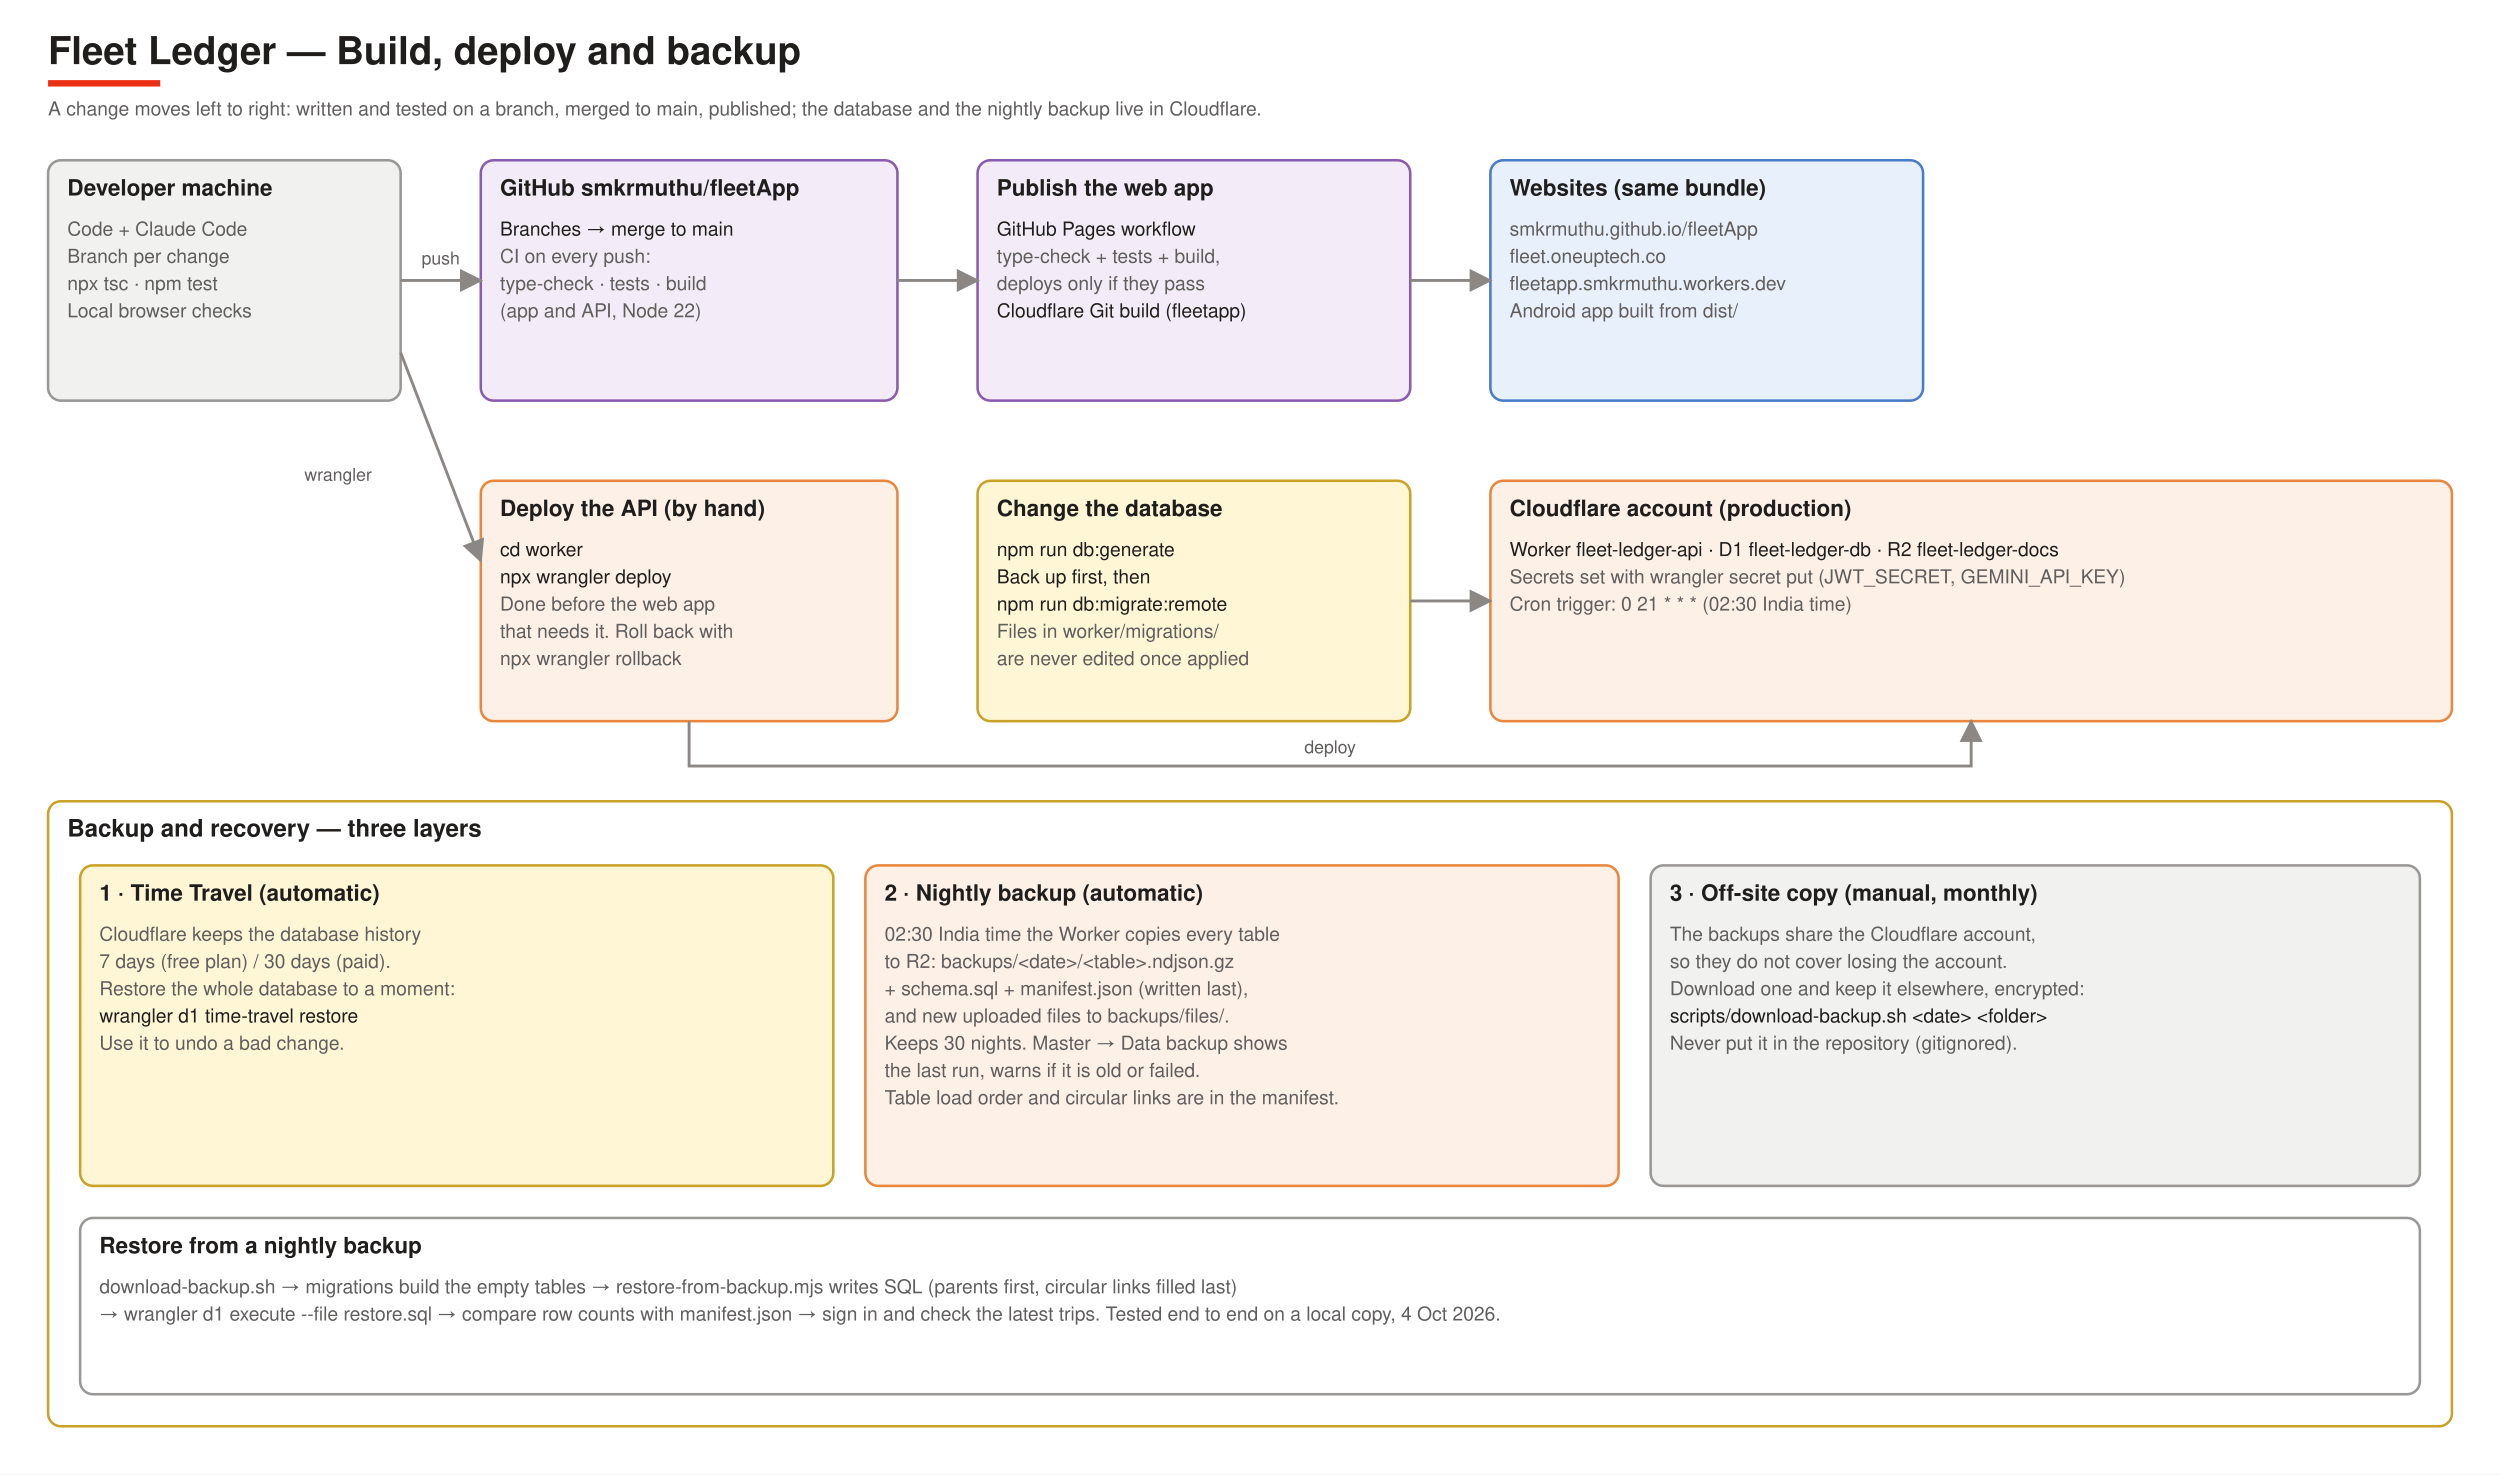
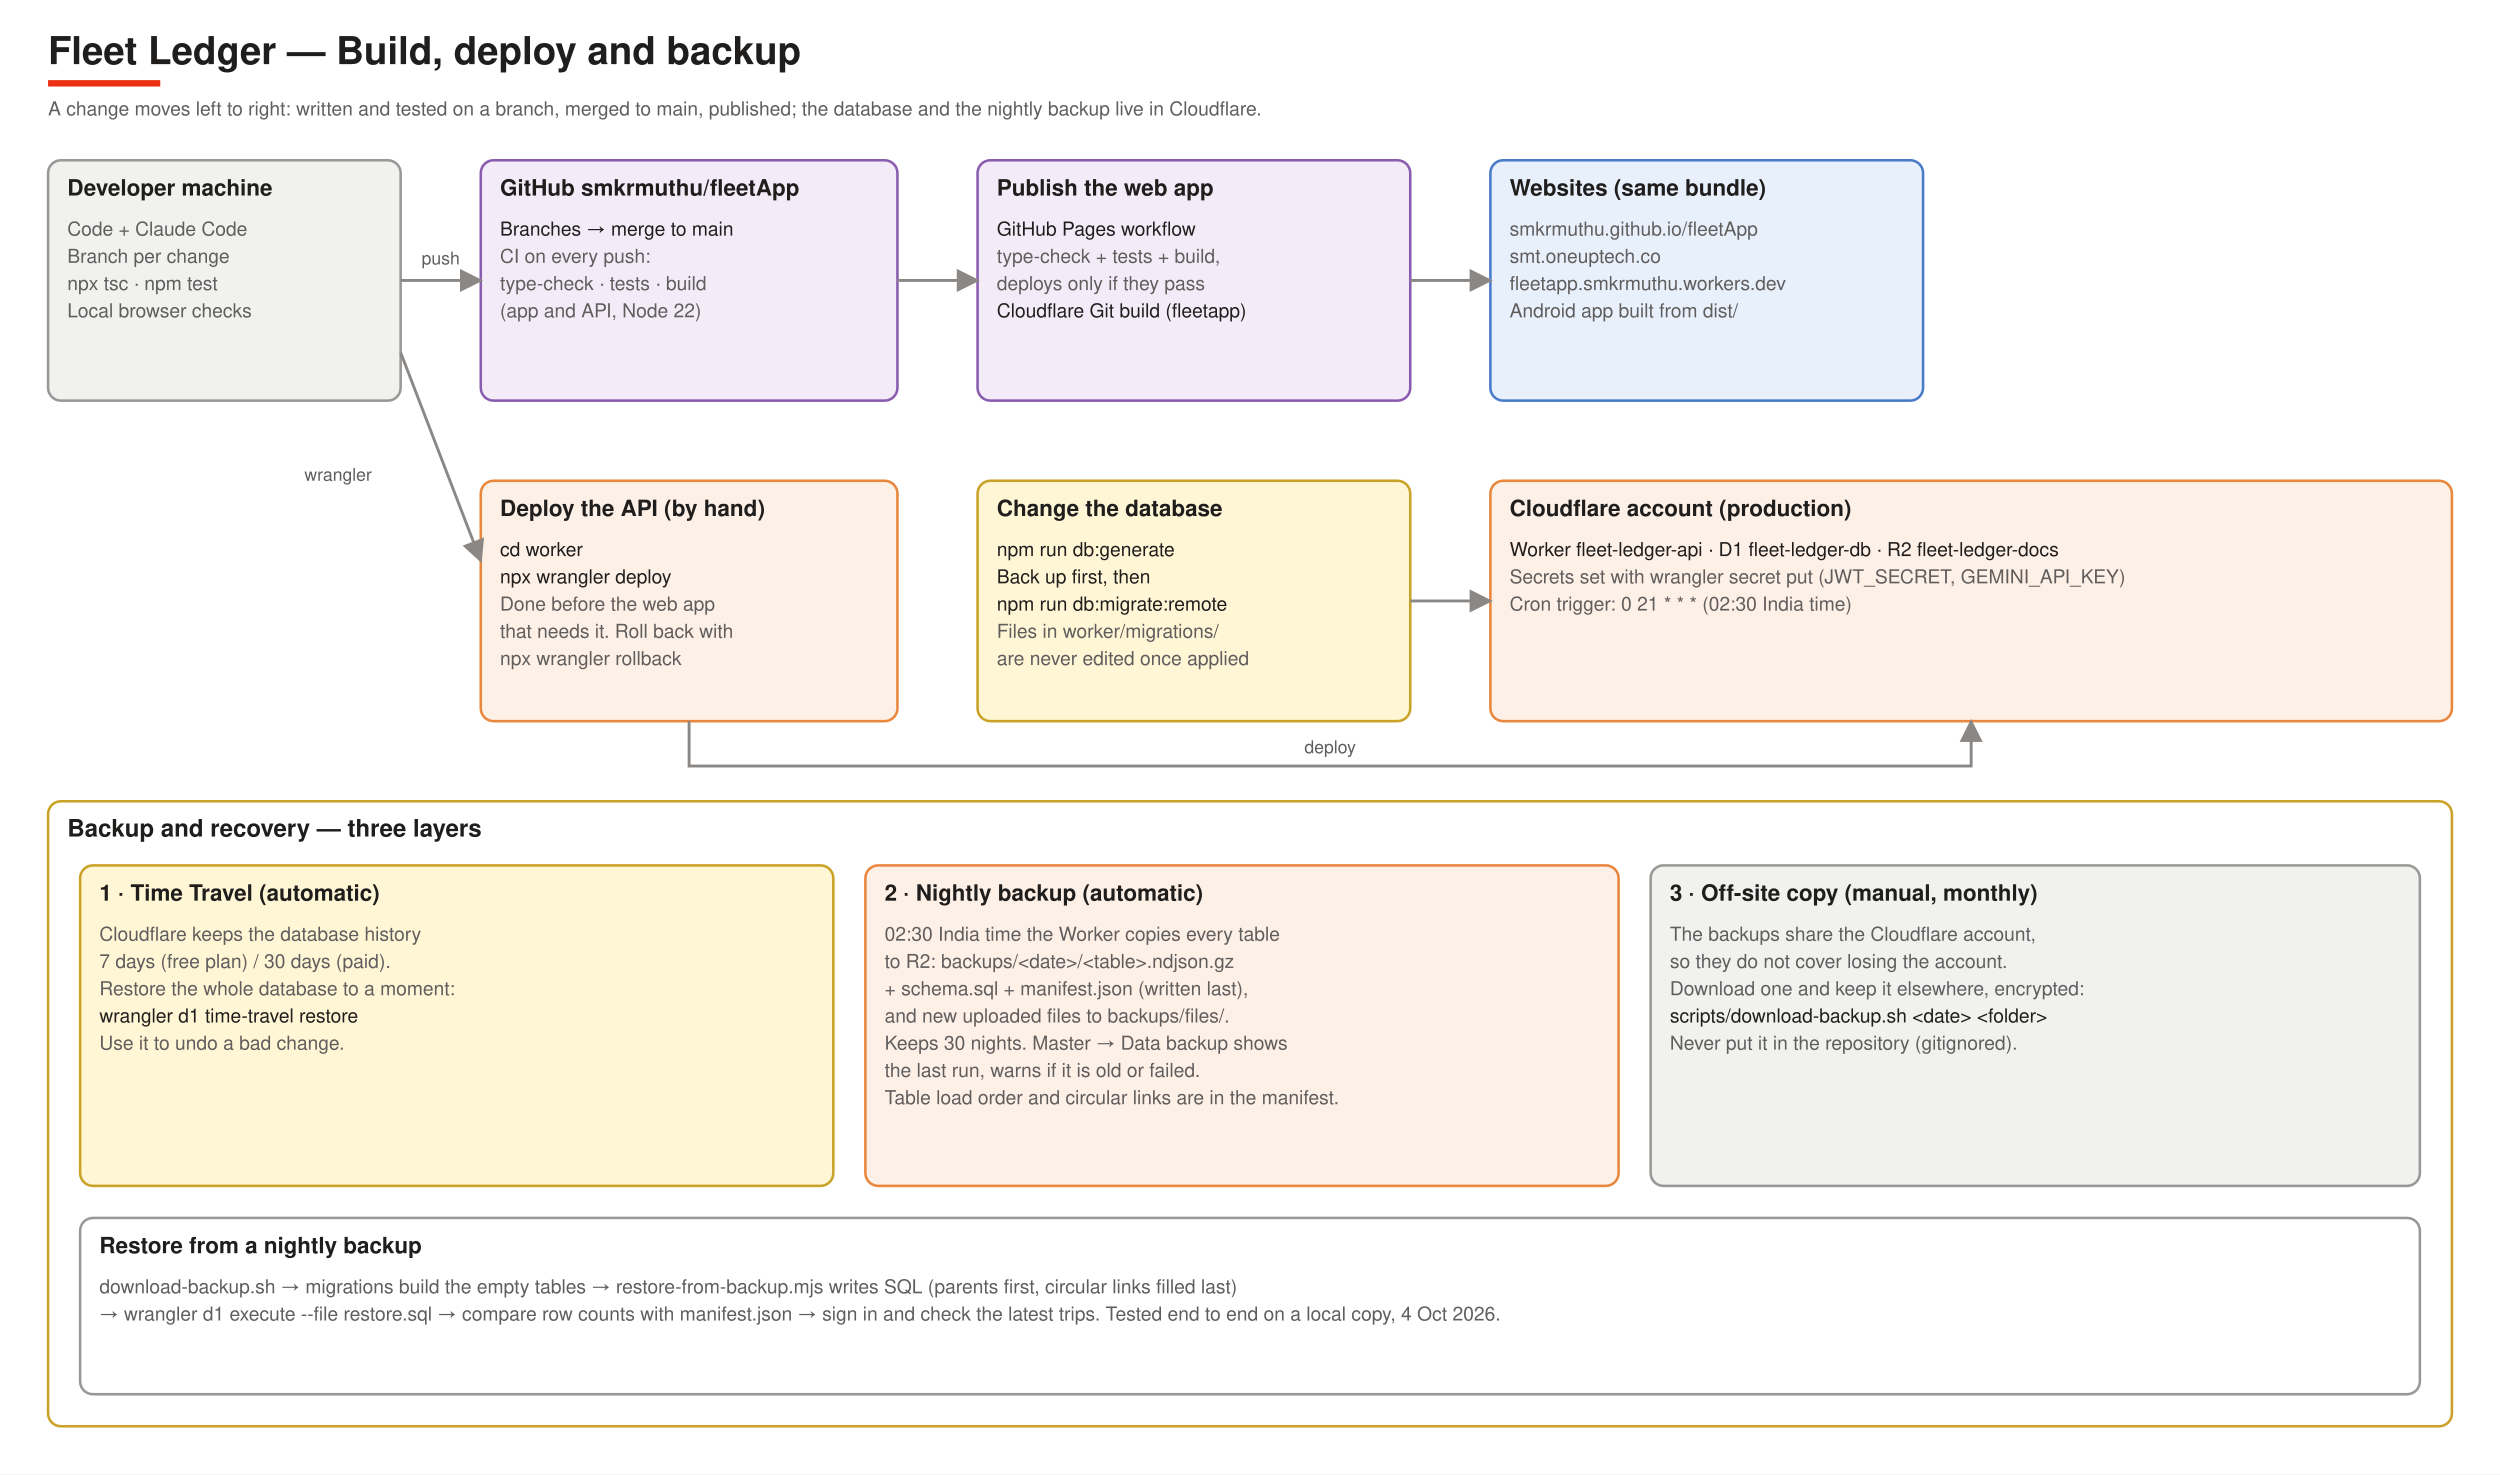
<svg xmlns="http://www.w3.org/2000/svg" width="1560" height="920" viewBox="0 0 1560 920" font-family="Helvetica, Arial, sans-serif">
  <defs>
    <marker id="a" viewBox="0 0 10 10" refX="9" refY="5" markerWidth="8" markerHeight="8" orient="auto-start-reverse">
      <path d="M0,0 L10,5 L0,10 z" fill="#8a8785" />
    </marker>
  </defs>
  <rect width="1560" height="920" fill="#ffffff" />
  <text x="30" y="40" font-size="24" font-weight="700" fill="#201e1d">Fleet Ledger — Build, deploy and backup</text>
  <rect x="30" y="50" width="70" height="4" fill="#EC3013" />
  <text x="30" y="72" font-size="12" fill="#605d5d" text-anchor="start">A change moves left to right: written and tested on a branch, merged to main, published; the database and the nightly backup live in Cloudflare.</text>
  <rect x="30" y="100" width="220" height="150" rx="8" fill="#f1f1f0" stroke="#9a9896" stroke-width="1.6" />
  <text x="42" y="122" font-size="14" font-weight="700" fill="#201e1d" text-anchor="start">Developer machine</text>
  <text x="42" y="147" font-size="12" fill="#605d5d" text-anchor="start">Code + Claude Code</text>
  <text x="42" y="164" font-size="12" fill="#605d5d" text-anchor="start">Branch per change</text>
  <text x="42" y="181" font-size="12" fill="#605d5d" text-anchor="start">npx tsc · npm test</text>
  <text x="42" y="198" font-size="12" fill="#605d5d" text-anchor="start">Local browser checks</text>
  <rect x="300" y="100" width="260" height="150" rx="8" fill="#f3ecf8" stroke="#8a5cb0" stroke-width="1.6" />
  <text x="312" y="122" font-size="14" font-weight="700" fill="#201e1d" text-anchor="start">GitHub  smkrmuthu/fleetApp</text>
  <text x="312" y="147" font-size="12" fill="#201e1d" text-anchor="start">Branches → merge to main</text>
  <text x="312" y="164" font-size="12" fill="#605d5d" text-anchor="start">CI on every push:</text>
  <text x="312" y="181" font-size="12" fill="#605d5d" text-anchor="start"> type-check · tests · build</text>
  <text x="312" y="198" font-size="12" fill="#605d5d" text-anchor="start"> (app and API, Node 22)</text>
  <rect x="610" y="100" width="270" height="150" rx="8" fill="#f3ecf8" stroke="#8a5cb0" stroke-width="1.6" />
  <text x="622" y="122" font-size="14" font-weight="700" fill="#201e1d" text-anchor="start">Publish the web app</text>
  <text x="622" y="147" font-size="12" fill="#201e1d" text-anchor="start">GitHub Pages workflow</text>
  <text x="622" y="164" font-size="12" fill="#605d5d" text-anchor="start"> type-check + tests + build,</text>
  <text x="622" y="181" font-size="12" fill="#605d5d" text-anchor="start"> deploys only if they pass</text>
  <text x="622" y="198" font-size="12" fill="#201e1d" text-anchor="start">Cloudflare Git build (fleetapp)</text>
  <rect x="930" y="100" width="270" height="150" rx="8" fill="#e8f0fb" stroke="#4a7bc8" stroke-width="1.6" />
  <text x="942" y="122" font-size="14" font-weight="700" fill="#201e1d" text-anchor="start">Websites (same bundle)</text>
  <text x="942" y="147" font-size="12" fill="#605d5d" text-anchor="start">smkrmuthu.github.io/fleetApp</text>
-   <text x="942" y="164" font-size="12" fill="#605d5d" text-anchor="start">fleet.oneuptech.co</text>
+   <text x="942" y="164" font-size="12" fill="#605d5d" text-anchor="start">smt.oneuptech.co</text>
  <text x="942" y="181" font-size="12" fill="#605d5d" text-anchor="start">fleetapp.smkrmuthu.workers.dev</text>
  <text x="942" y="198" font-size="12" fill="#605d5d" text-anchor="start">Android app built from dist/</text>
  <line x1="250" y1="175" x2="300" y2="175" stroke="#8a8785" stroke-width="1.8" marker-end="url(#a)" />
  <text x="275" y="165" font-size="11" fill="#605d5d" text-anchor="middle">push</text>
  <line x1="560" y1="175" x2="610" y2="175" stroke="#8a8785" stroke-width="1.8" marker-end="url(#a)" />
  <line x1="880" y1="175" x2="930" y2="175" stroke="#8a8785" stroke-width="1.8" marker-end="url(#a)" />
  <rect x="300" y="300" width="260" height="150" rx="8" fill="#fdf0e6" stroke="#e8873d" stroke-width="1.6" />
  <text x="312" y="322" font-size="14" font-weight="700" fill="#201e1d" text-anchor="start">Deploy the API (by hand)</text>
  <text x="312" y="347" font-size="12" fill="#201e1d" text-anchor="start">cd worker</text>
  <text x="312" y="364" font-size="12" fill="#201e1d" text-anchor="start">npx wrangler deploy</text>
  <text x="312" y="381" font-size="12" fill="#605d5d" text-anchor="start">Done before the web app</text>
  <text x="312" y="398" font-size="12" fill="#605d5d" text-anchor="start">that needs it. Roll back with</text>
  <text x="312" y="415" font-size="12" fill="#605d5d" text-anchor="start">npx wrangler rollback</text>
  <rect x="610" y="300" width="270" height="150" rx="8" fill="#fff6d6" stroke="#c9a227" stroke-width="1.6" />
  <text x="622" y="322" font-size="14" font-weight="700" fill="#201e1d" text-anchor="start">Change the database</text>
  <text x="622" y="347" font-size="12" fill="#201e1d" text-anchor="start">npm run db:generate</text>
  <text x="622" y="364" font-size="12" fill="#201e1d" text-anchor="start">Back up first, then</text>
  <text x="622" y="381" font-size="12" fill="#201e1d" text-anchor="start">npm run db:migrate:remote</text>
  <text x="622" y="398" font-size="12" fill="#605d5d" text-anchor="start">Files in worker/migrations/</text>
  <text x="622" y="415" font-size="12" fill="#605d5d" text-anchor="start">are never edited once applied</text>
  <line x1="250" y1="220" x2="300" y2="350" stroke="#8a8785" stroke-width="1.8" marker-end="url(#a)" />
  <text x="232" y="300" font-size="11" fill="#605d5d" text-anchor="end">wrangler</text>
  <rect x="930" y="300" width="600" height="150" rx="8" fill="#fdf0e6" stroke="#e8873d" stroke-width="1.6" />
  <text x="942" y="322" font-size="14" font-weight="700" fill="#201e1d" text-anchor="start">Cloudflare account (production)</text>
  <text x="942" y="347" font-size="12" fill="#201e1d" text-anchor="start">Worker fleet-ledger-api  ·  D1 fleet-ledger-db  ·  R2 fleet-ledger-docs</text>
  <text x="942" y="364" font-size="12" fill="#605d5d" text-anchor="start">Secrets set with wrangler secret put (JWT_SECRET, GEMINI_API_KEY)</text>
  <text x="942" y="381" font-size="12" fill="#605d5d" text-anchor="start">Cron trigger: 0 21 * * *   (02:30 India time)</text>
  <line x1="880" y1="375" x2="930" y2="375" stroke="#8a8785" stroke-width="1.8" marker-end="url(#a)" />
  <polyline points="430,450 430,478 1230,478 1230,450" fill="none" stroke="#8a8785" stroke-width="1.8" marker-end="url(#a)" />
  <text x="830" y="470" font-size="11" fill="#605d5d" text-anchor="middle">deploy</text>
  <rect x="30" y="500" width="1500" height="390" rx="8" fill="#ffffff" stroke="#c9a227" stroke-width="1.6" />
  <text x="42" y="522" font-size="15" font-weight="700" fill="#201e1d" text-anchor="start">Backup and recovery — three layers</text>
  <rect x="50" y="540" width="470" height="200" rx="8" fill="#fff6d6" stroke="#c9a227" stroke-width="1.6" />
  <text x="62" y="562" font-size="14" font-weight="700" fill="#201e1d" text-anchor="start">1 · Time Travel (automatic)</text>
  <text x="62" y="587" font-size="12" fill="#605d5d" text-anchor="start">Cloudflare keeps the database history</text>
  <text x="62" y="604" font-size="12" fill="#605d5d" text-anchor="start">7 days (free plan) / 30 days (paid).</text>
  <text x="62" y="621" font-size="12" fill="#605d5d" text-anchor="start">Restore the whole database to a moment:</text>
  <text x="62" y="638" font-size="12" fill="#201e1d" text-anchor="start">wrangler d1 time-travel restore</text>
  <text x="62" y="655" font-size="12" fill="#605d5d" text-anchor="start">Use it to undo a bad change.</text>
  <rect x="540" y="540" width="470" height="200" rx="8" fill="#fdf0e6" stroke="#e8873d" stroke-width="1.6" />
  <text x="552" y="562" font-size="14" font-weight="700" fill="#201e1d" text-anchor="start">2 · Nightly backup (automatic)</text>
  <text x="552" y="587" font-size="12" fill="#605d5d" text-anchor="start">02:30 India time the Worker copies every table</text>
  <text x="552" y="604" font-size="12" fill="#605d5d" text-anchor="start">to R2: backups/&lt;date&gt;/&lt;table&gt;.ndjson.gz</text>
  <text x="552" y="621" font-size="12" fill="#605d5d" text-anchor="start">+ schema.sql + manifest.json (written last),</text>
  <text x="552" y="638" font-size="12" fill="#605d5d" text-anchor="start">and new uploaded files to backups/files/.</text>
  <text x="552" y="655" font-size="12" fill="#605d5d" text-anchor="start">Keeps 30 nights. Master → Data backup shows</text>
  <text x="552" y="672" font-size="12" fill="#605d5d" text-anchor="start">the last run, warns if it is old or failed.</text>
  <text x="552" y="689" font-size="12" fill="#605d5d" text-anchor="start">Table load order and circular links are in the manifest.</text>
  <rect x="1030" y="540" width="480" height="200" rx="8" fill="#f1f1f0" stroke="#9a9896" stroke-width="1.6" />
  <text x="1042" y="562" font-size="14" font-weight="700" fill="#201e1d" text-anchor="start">3 · Off-site copy (manual, monthly)</text>
  <text x="1042" y="587" font-size="12" fill="#605d5d" text-anchor="start">The backups share the Cloudflare account,</text>
  <text x="1042" y="604" font-size="12" fill="#605d5d" text-anchor="start">so they do not cover losing the account.</text>
  <text x="1042" y="621" font-size="12" fill="#605d5d" text-anchor="start">Download one and keep it elsewhere, encrypted:</text>
  <text x="1042" y="638" font-size="12" fill="#201e1d" text-anchor="start">scripts/download-backup.sh &lt;date&gt; &lt;folder&gt;</text>
  <text x="1042" y="655" font-size="12" fill="#605d5d" text-anchor="start">Never put it in the repository (gitignored).</text>
  <rect x="50" y="760" width="1460" height="110" rx="8" fill="#ffffff" stroke="#9a9896" stroke-width="1.6" />
  <text x="62" y="782" font-size="14" font-weight="700" fill="#201e1d" text-anchor="start">Restore from a nightly backup</text>
  <text x="62" y="807" font-size="12" fill="#605d5d" text-anchor="start">download-backup.sh → migrations build the empty tables → restore-from-backup.mjs writes SQL (parents first, circular links filled last)</text>
  <text x="62" y="824" font-size="12" fill="#605d5d" text-anchor="start">→ wrangler d1 execute --file restore.sql → compare row counts with manifest.json → sign in and check the latest trips.  Tested end to end on a local copy, 4 Oct 2026.</text>
</svg>
